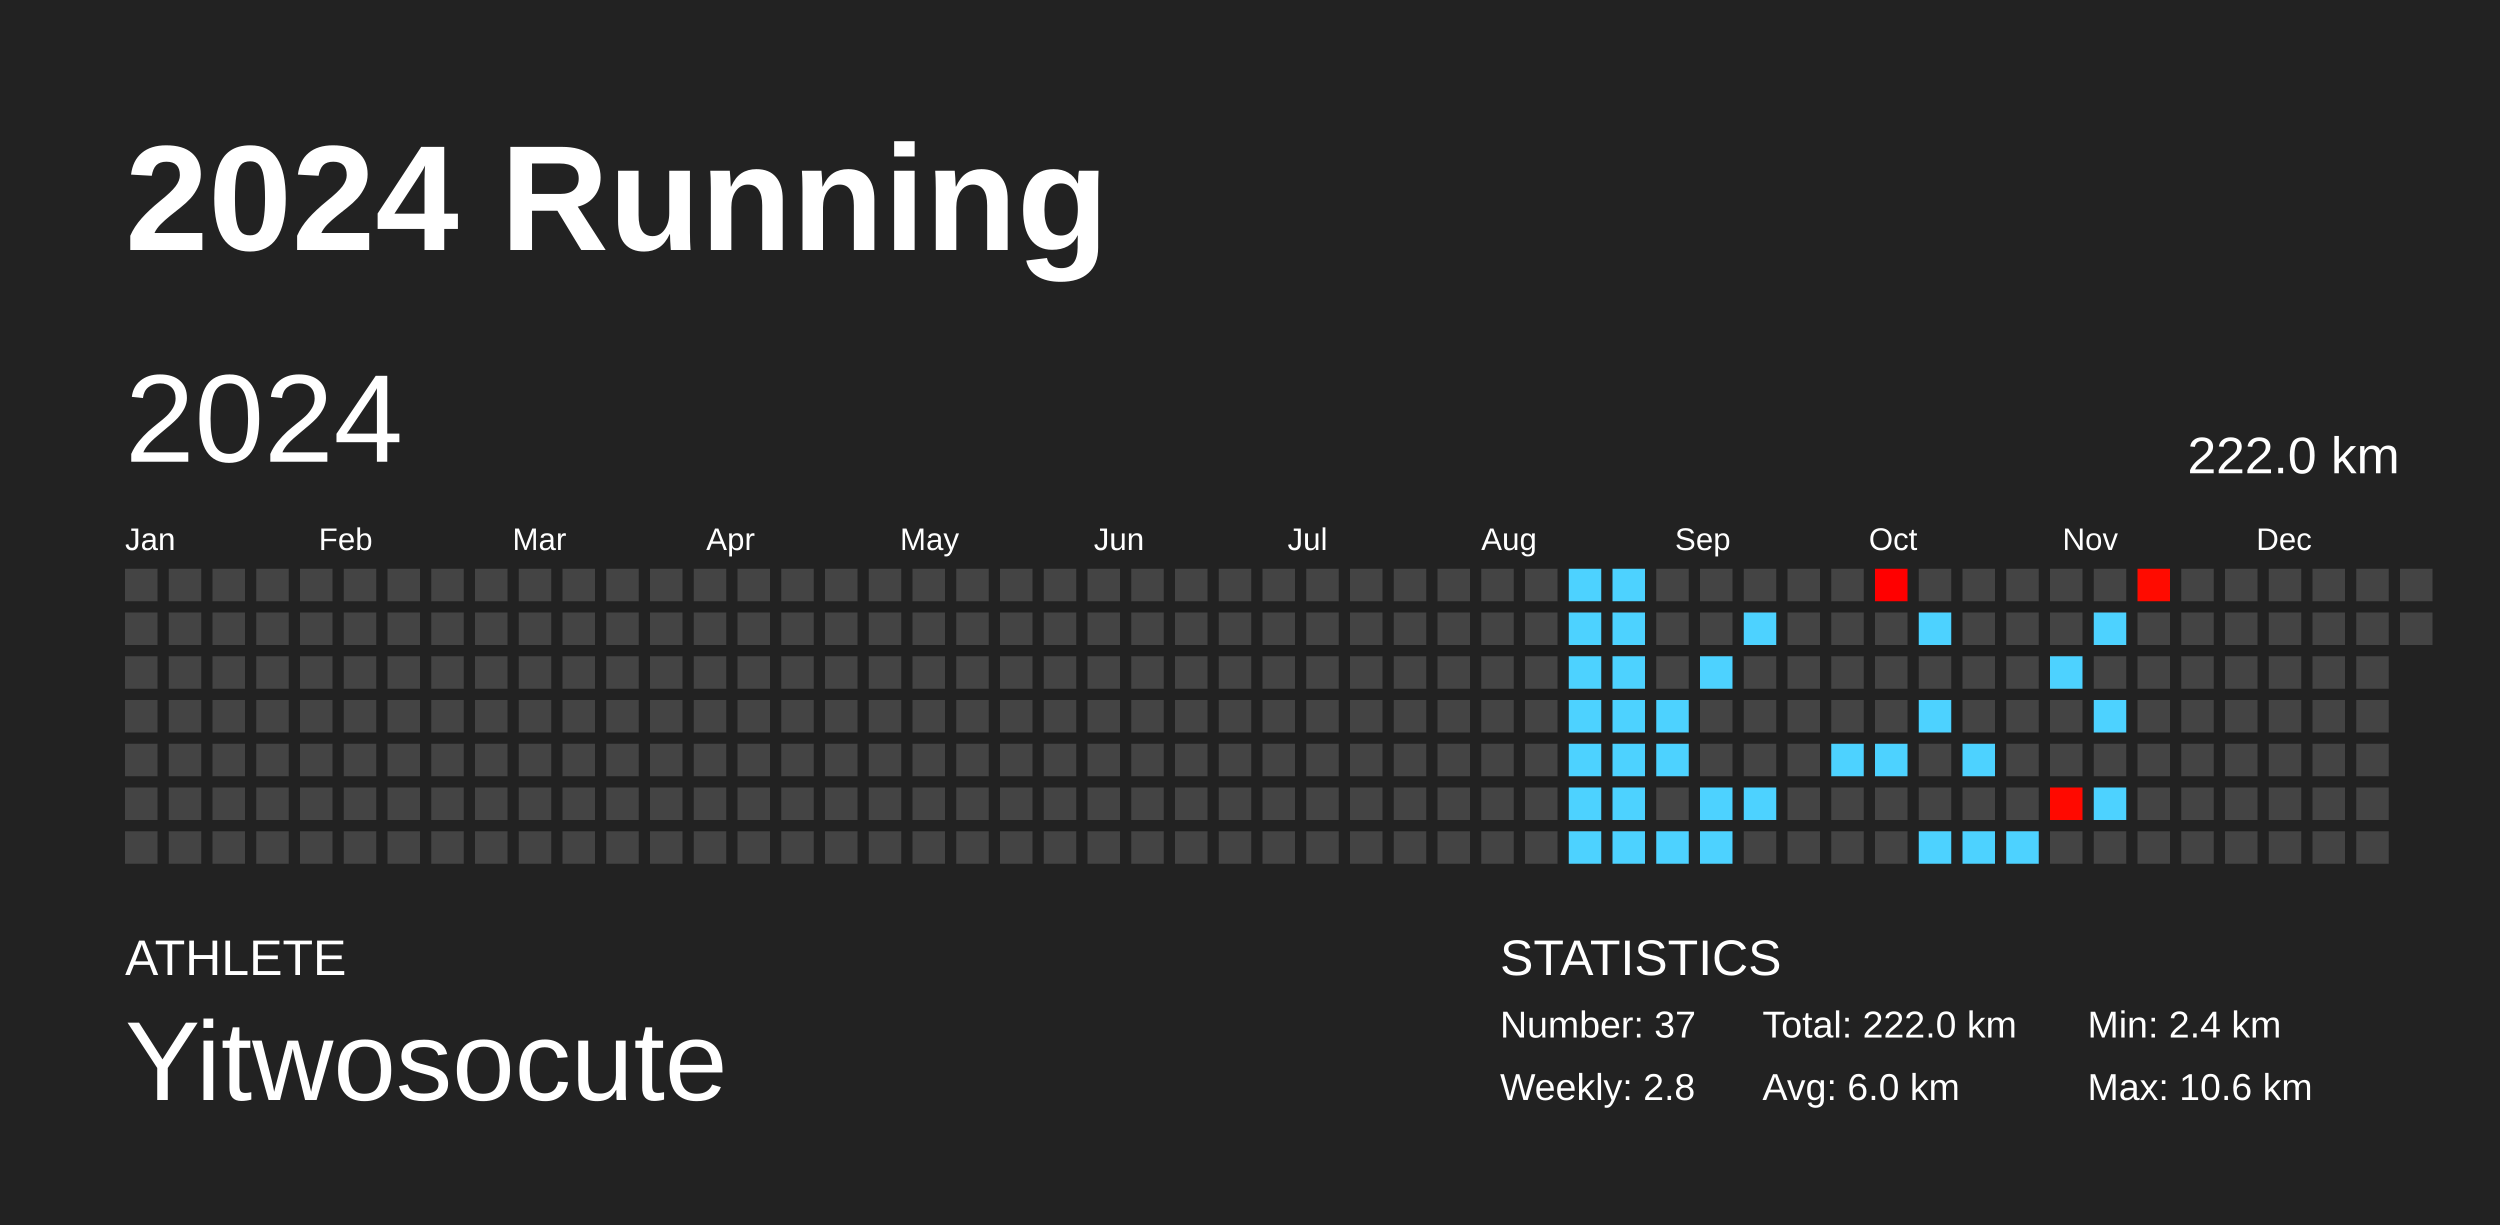
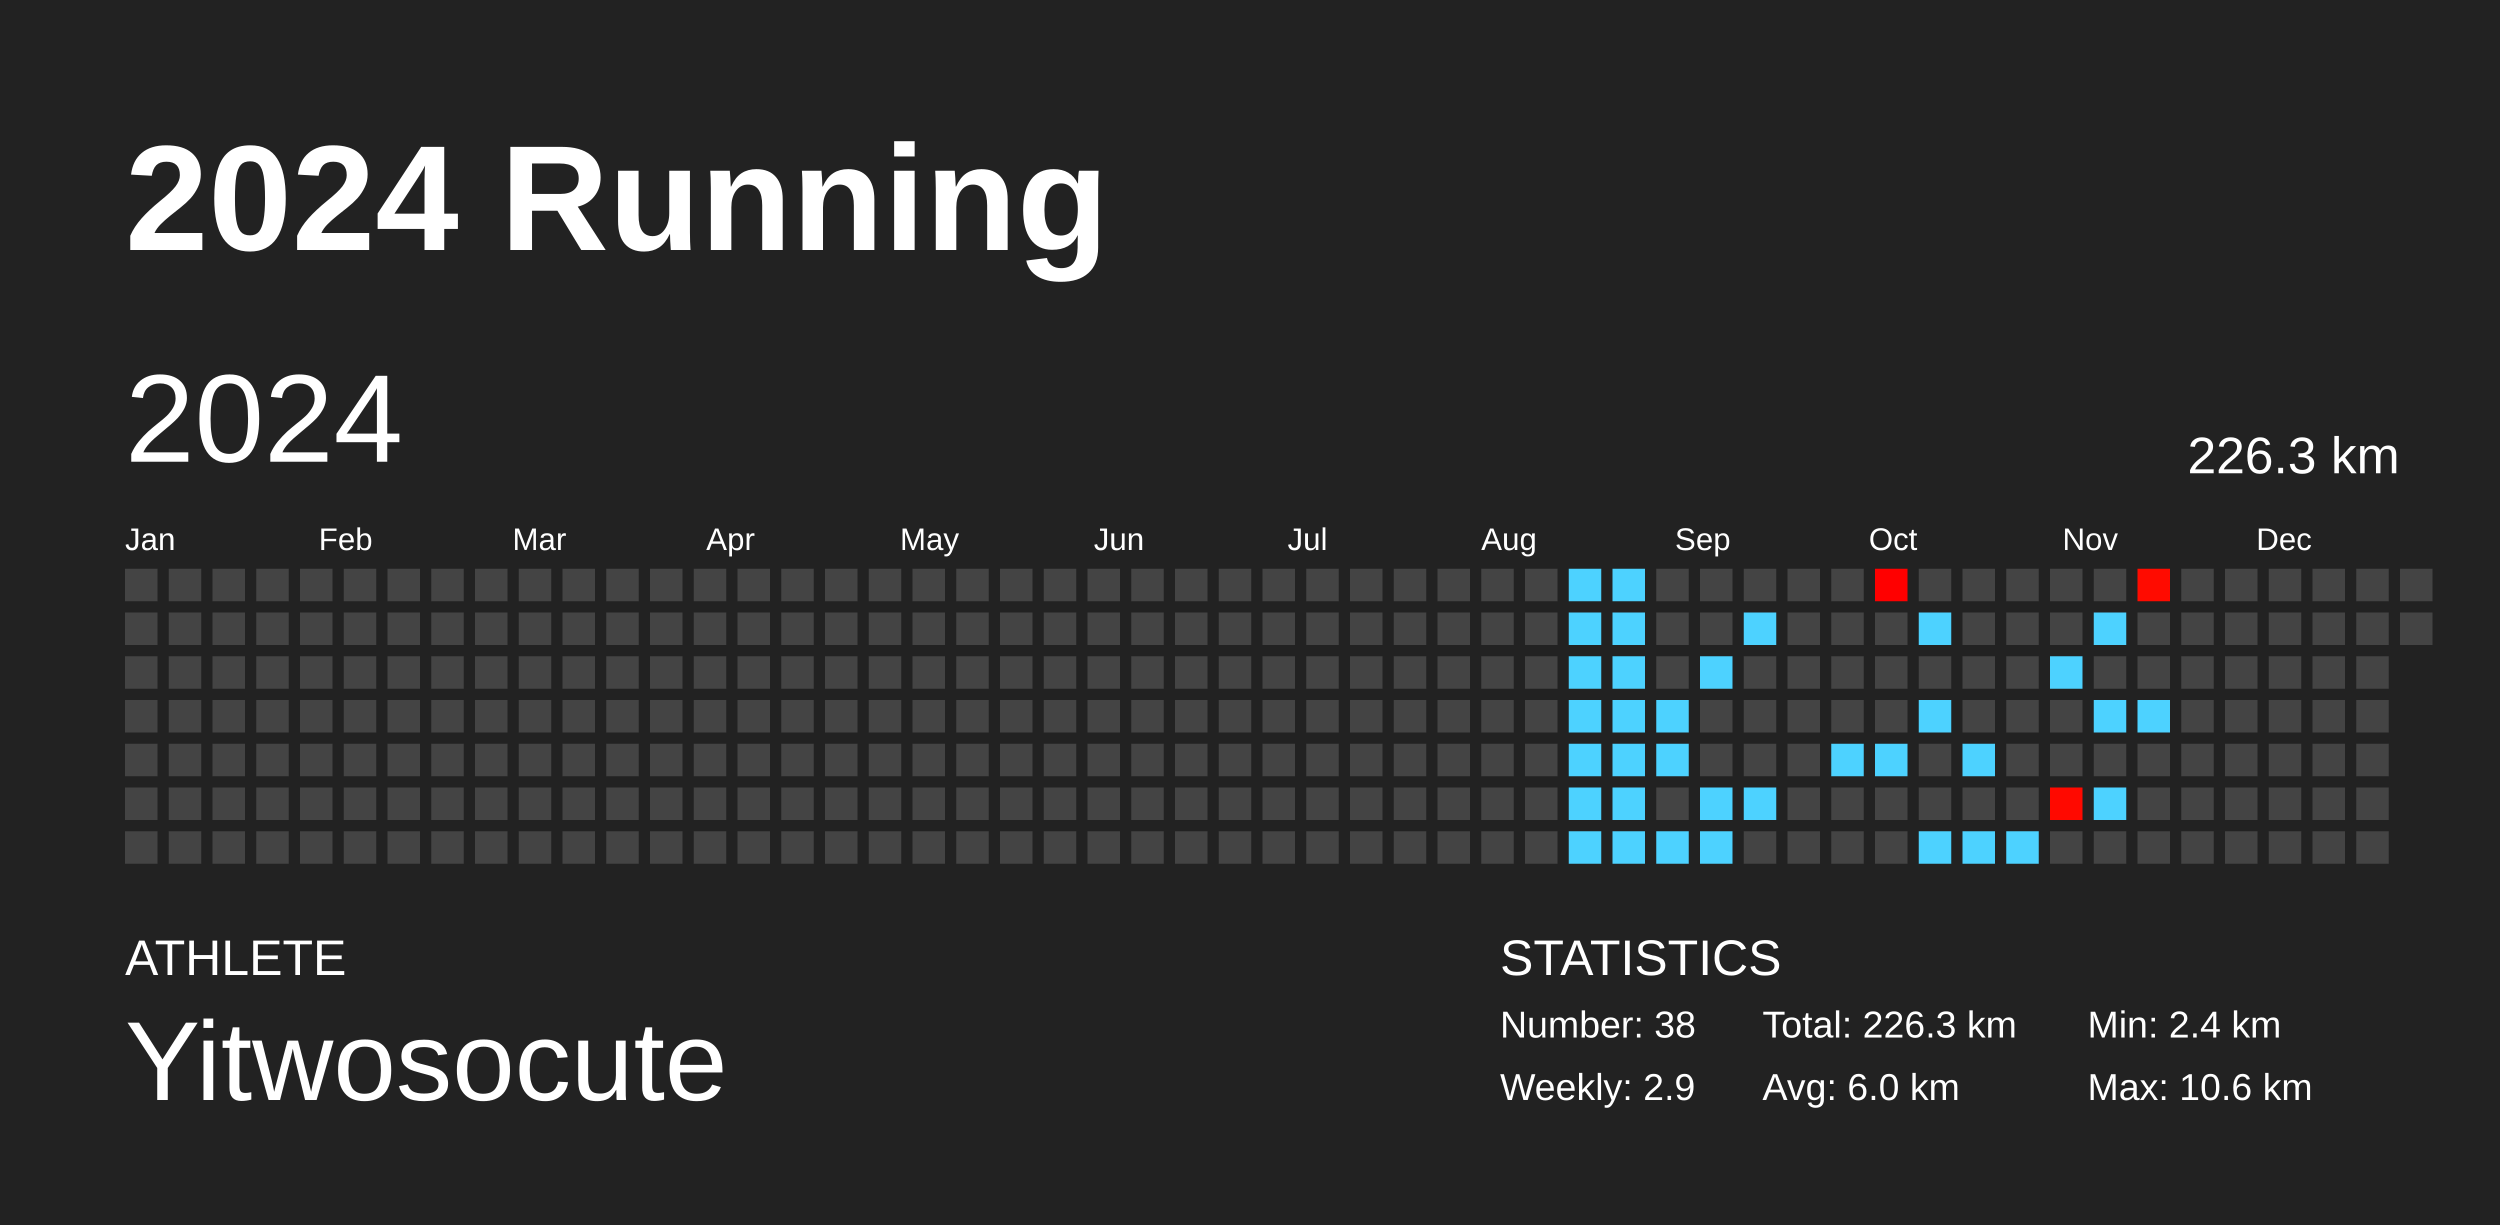
<svg xmlns="http://www.w3.org/2000/svg" baseProfile="full" height="98mm" version="1.1" viewBox="0,0,200,98" width="200mm">
  <defs />
  <rect fill="#222222" height="98" width="200" x="0" y="0" />
  <text fill="#FFFFFF" style="font-size:12px; font-family:Arial; font-weight:bold;" x="10" y="20">2024 Running</text>
  <text fill="#FFFFFF" style="font-size:4px; font-family:Arial" x="10" y="78">ATHLETE</text>
  <text fill="#FFFFFF" style="font-size:9px; font-family:Arial" x="10" y="88">Yitwosocute</text>
  <text fill="#FFFFFF" style="font-size:4px; font-family:Arial" x="120" y="78">STATISTICS</text>
-   <text fill="#FFFFFF" style="font-size:3px; font-family:Arial" x="120" y="83">Number: 37</text>
-   <text fill="#FFFFFF" style="font-size:3px; font-family:Arial" x="120" y="88">Weekly: 2.8</text>
-   <text fill="#FFFFFF" style="font-size:3px; font-family:Arial" x="141" y="83">Total: 222.0 km</text>
+   <text fill="#FFFFFF" style="font-size:3px; font-family:Arial" x="120" y="83">Number: 38</text>
+   <text fill="#FFFFFF" style="font-size:3px; font-family:Arial" x="120" y="88">Weekly: 2.9</text>
+   <text fill="#FFFFFF" style="font-size:3px; font-family:Arial" x="141" y="83">Total: 226.3 km</text>
  <text fill="#FFFFFF" style="font-size:3px; font-family:Arial" x="141" y="88">Avg: 6.0 km</text>
  <text fill="#FFFFFF" style="font-size:3px; font-family:Arial" x="167" y="83">Min: 2.4 km</text>
  <text fill="#FFFFFF" style="font-size:3px; font-family:Arial" x="167" y="88">Max: 10.6 km</text>
  <text dominant-baseline="hanging" fill="#FFFFFF" style="font-size:10.0px; font-family:Arial;" x="10" y="30">2024</text>
-   <text dominant-baseline="hanging" fill="#FFFFFF" style="font-size:4.125px; font-family:Arial;" x="175" y="35">222.0 km</text>
+   <text dominant-baseline="hanging" fill="#FFFFFF" style="font-size:4.125px; font-family:Arial;" x="175" y="35">226.3 km</text>
  <text fill="#FFFFFF" style="font-size:2.5px; font-family:Arial" x="10.0" y="44">Jan</text>
  <text fill="#FFFFFF" style="font-size:2.5px; font-family:Arial" x="25.5" y="44">Feb</text>
  <text fill="#FFFFFF" style="font-size:2.5px; font-family:Arial" x="41.0" y="44">Mar</text>
  <text fill="#FFFFFF" style="font-size:2.5px; font-family:Arial" x="56.5" y="44">Apr</text>
  <text fill="#FFFFFF" style="font-size:2.5px; font-family:Arial" x="72.0" y="44">May</text>
  <text fill="#FFFFFF" style="font-size:2.5px; font-family:Arial" x="87.5" y="44">Jun</text>
  <text fill="#FFFFFF" style="font-size:2.5px; font-family:Arial" x="103.0" y="44">Jul</text>
  <text fill="#FFFFFF" style="font-size:2.5px; font-family:Arial" x="118.5" y="44">Aug</text>
  <text fill="#FFFFFF" style="font-size:2.5px; font-family:Arial" x="134.0" y="44">Sep</text>
  <text fill="#FFFFFF" style="font-size:2.5px; font-family:Arial" x="149.5" y="44">Oct</text>
  <text fill="#FFFFFF" style="font-size:2.5px; font-family:Arial" x="165.0" y="44">Nov</text>
  <text fill="#FFFFFF" style="font-size:2.5px; font-family:Arial" x="180.5" y="44">Dec</text>
  <rect fill="#444444" height="2.6" width="2.6" x="10.0" y="45.5" />
  <rect fill="#444444" height="2.6" width="2.6" x="10.0" y="49.0" />
  <rect fill="#444444" height="2.6" width="2.6" x="10.0" y="52.5" />
  <rect fill="#444444" height="2.6" width="2.6" x="10.0" y="56.0" />
  <rect fill="#444444" height="2.6" width="2.6" x="10.0" y="59.5" />
  <rect fill="#444444" height="2.6" width="2.6" x="10.0" y="63.0" />
  <rect fill="#444444" height="2.6" width="2.6" x="10.0" y="66.5" />
  <rect fill="#444444" height="2.6" width="2.6" x="13.5" y="45.5" />
  <rect fill="#444444" height="2.6" width="2.6" x="13.5" y="49.0" />
  <rect fill="#444444" height="2.6" width="2.6" x="13.5" y="52.5" />
  <rect fill="#444444" height="2.6" width="2.6" x="13.5" y="56.0" />
  <rect fill="#444444" height="2.6" width="2.6" x="13.5" y="59.5" />
  <rect fill="#444444" height="2.6" width="2.6" x="13.5" y="63.0" />
  <rect fill="#444444" height="2.6" width="2.6" x="13.5" y="66.5" />
  <rect fill="#444444" height="2.6" width="2.6" x="17.0" y="45.5" />
  <rect fill="#444444" height="2.6" width="2.6" x="17.0" y="49.0" />
  <rect fill="#444444" height="2.6" width="2.6" x="17.0" y="52.5" />
  <rect fill="#444444" height="2.6" width="2.6" x="17.0" y="56.0" />
  <rect fill="#444444" height="2.6" width="2.6" x="17.0" y="59.5" />
  <rect fill="#444444" height="2.6" width="2.6" x="17.0" y="63.0" />
  <rect fill="#444444" height="2.6" width="2.6" x="17.0" y="66.5" />
  <rect fill="#444444" height="2.6" width="2.6" x="20.5" y="45.5" />
  <rect fill="#444444" height="2.6" width="2.6" x="20.5" y="49.0" />
  <rect fill="#444444" height="2.6" width="2.6" x="20.5" y="52.5" />
  <rect fill="#444444" height="2.6" width="2.6" x="20.5" y="56.0" />
  <rect fill="#444444" height="2.6" width="2.6" x="20.5" y="59.5" />
  <rect fill="#444444" height="2.6" width="2.6" x="20.5" y="63.0" />
  <rect fill="#444444" height="2.6" width="2.6" x="20.5" y="66.5" />
  <rect fill="#444444" height="2.6" width="2.6" x="24.0" y="45.5" />
  <rect fill="#444444" height="2.6" width="2.6" x="24.0" y="49.0" />
  <rect fill="#444444" height="2.6" width="2.6" x="24.0" y="52.5" />
  <rect fill="#444444" height="2.6" width="2.6" x="24.0" y="56.0" />
  <rect fill="#444444" height="2.6" width="2.6" x="24.0" y="59.5" />
  <rect fill="#444444" height="2.6" width="2.6" x="24.0" y="63.0" />
  <rect fill="#444444" height="2.6" width="2.6" x="24.0" y="66.5" />
  <rect fill="#444444" height="2.6" width="2.6" x="27.5" y="45.5" />
  <rect fill="#444444" height="2.6" width="2.6" x="27.5" y="49.0" />
  <rect fill="#444444" height="2.6" width="2.6" x="27.5" y="52.5" />
  <rect fill="#444444" height="2.6" width="2.6" x="27.5" y="56.0" />
  <rect fill="#444444" height="2.6" width="2.6" x="27.5" y="59.5" />
  <rect fill="#444444" height="2.6" width="2.6" x="27.5" y="63.0" />
  <rect fill="#444444" height="2.6" width="2.6" x="27.5" y="66.5" />
  <rect fill="#444444" height="2.6" width="2.6" x="31.0" y="45.5" />
  <rect fill="#444444" height="2.6" width="2.6" x="31.0" y="49.0" />
  <rect fill="#444444" height="2.6" width="2.6" x="31.0" y="52.5" />
  <rect fill="#444444" height="2.6" width="2.6" x="31.0" y="56.0" />
  <rect fill="#444444" height="2.6" width="2.6" x="31.0" y="59.5" />
  <rect fill="#444444" height="2.6" width="2.6" x="31.0" y="63.0" />
  <rect fill="#444444" height="2.6" width="2.6" x="31.0" y="66.5" />
  <rect fill="#444444" height="2.6" width="2.6" x="34.5" y="45.5" />
  <rect fill="#444444" height="2.6" width="2.6" x="34.5" y="49.0" />
  <rect fill="#444444" height="2.6" width="2.6" x="34.5" y="52.5" />
  <rect fill="#444444" height="2.6" width="2.6" x="34.5" y="56.0" />
  <rect fill="#444444" height="2.6" width="2.6" x="34.5" y="59.5" />
  <rect fill="#444444" height="2.6" width="2.6" x="34.5" y="63.0" />
  <rect fill="#444444" height="2.6" width="2.6" x="34.5" y="66.5" />
  <rect fill="#444444" height="2.6" width="2.6" x="38.0" y="45.5" />
  <rect fill="#444444" height="2.6" width="2.6" x="38.0" y="49.0" />
  <rect fill="#444444" height="2.6" width="2.6" x="38.0" y="52.5" />
  <rect fill="#444444" height="2.6" width="2.6" x="38.0" y="56.0" />
  <rect fill="#444444" height="2.6" width="2.6" x="38.0" y="59.5" />
  <rect fill="#444444" height="2.6" width="2.6" x="38.0" y="63.0" />
  <rect fill="#444444" height="2.6" width="2.6" x="38.0" y="66.5" />
  <rect fill="#444444" height="2.6" width="2.6" x="41.5" y="45.5" />
  <rect fill="#444444" height="2.6" width="2.6" x="41.5" y="49.0" />
  <rect fill="#444444" height="2.6" width="2.6" x="41.5" y="52.5" />
  <rect fill="#444444" height="2.6" width="2.6" x="41.5" y="56.0" />
  <rect fill="#444444" height="2.6" width="2.6" x="41.5" y="59.5" />
  <rect fill="#444444" height="2.6" width="2.6" x="41.5" y="63.0" />
  <rect fill="#444444" height="2.6" width="2.6" x="41.5" y="66.5" />
  <rect fill="#444444" height="2.6" width="2.6" x="45.0" y="45.5" />
  <rect fill="#444444" height="2.6" width="2.6" x="45.0" y="49.0" />
  <rect fill="#444444" height="2.6" width="2.6" x="45.0" y="52.5" />
  <rect fill="#444444" height="2.6" width="2.6" x="45.0" y="56.0" />
  <rect fill="#444444" height="2.6" width="2.6" x="45.0" y="59.5" />
  <rect fill="#444444" height="2.6" width="2.6" x="45.0" y="63.0" />
  <rect fill="#444444" height="2.6" width="2.6" x="45.0" y="66.5" />
  <rect fill="#444444" height="2.6" width="2.6" x="48.5" y="45.5" />
  <rect fill="#444444" height="2.6" width="2.6" x="48.5" y="49.0" />
  <rect fill="#444444" height="2.6" width="2.6" x="48.5" y="52.5" />
  <rect fill="#444444" height="2.6" width="2.6" x="48.5" y="56.0" />
  <rect fill="#444444" height="2.6" width="2.6" x="48.5" y="59.5" />
  <rect fill="#444444" height="2.6" width="2.6" x="48.5" y="63.0" />
  <rect fill="#444444" height="2.6" width="2.6" x="48.5" y="66.5" />
  <rect fill="#444444" height="2.6" width="2.6" x="52.0" y="45.5" />
  <rect fill="#444444" height="2.6" width="2.6" x="52.0" y="49.0" />
  <rect fill="#444444" height="2.6" width="2.6" x="52.0" y="52.5" />
  <rect fill="#444444" height="2.6" width="2.6" x="52.0" y="56.0" />
  <rect fill="#444444" height="2.6" width="2.6" x="52.0" y="59.5" />
  <rect fill="#444444" height="2.6" width="2.6" x="52.0" y="63.0" />
  <rect fill="#444444" height="2.6" width="2.6" x="52.0" y="66.5" />
  <rect fill="#444444" height="2.6" width="2.6" x="55.5" y="45.5" />
  <rect fill="#444444" height="2.6" width="2.6" x="55.5" y="49.0" />
  <rect fill="#444444" height="2.6" width="2.6" x="55.5" y="52.5" />
  <rect fill="#444444" height="2.6" width="2.6" x="55.5" y="56.0" />
  <rect fill="#444444" height="2.6" width="2.6" x="55.5" y="59.5" />
  <rect fill="#444444" height="2.6" width="2.6" x="55.5" y="63.0" />
  <rect fill="#444444" height="2.6" width="2.6" x="55.5" y="66.5" />
  <rect fill="#444444" height="2.6" width="2.6" x="59.0" y="45.5" />
  <rect fill="#444444" height="2.6" width="2.6" x="59.0" y="49.0" />
  <rect fill="#444444" height="2.6" width="2.6" x="59.0" y="52.5" />
  <rect fill="#444444" height="2.6" width="2.6" x="59.0" y="56.0" />
  <rect fill="#444444" height="2.6" width="2.6" x="59.0" y="59.5" />
  <rect fill="#444444" height="2.6" width="2.6" x="59.0" y="63.0" />
  <rect fill="#444444" height="2.6" width="2.6" x="59.0" y="66.5" />
  <rect fill="#444444" height="2.6" width="2.6" x="62.5" y="45.5" />
  <rect fill="#444444" height="2.6" width="2.6" x="62.5" y="49.0" />
  <rect fill="#444444" height="2.6" width="2.6" x="62.5" y="52.5" />
  <rect fill="#444444" height="2.6" width="2.6" x="62.5" y="56.0" />
  <rect fill="#444444" height="2.6" width="2.6" x="62.5" y="59.5" />
  <rect fill="#444444" height="2.6" width="2.6" x="62.5" y="63.0" />
  <rect fill="#444444" height="2.6" width="2.6" x="62.5" y="66.5" />
  <rect fill="#444444" height="2.6" width="2.6" x="66.0" y="45.5" />
  <rect fill="#444444" height="2.6" width="2.6" x="66.0" y="49.0" />
  <rect fill="#444444" height="2.6" width="2.6" x="66.0" y="52.5" />
  <rect fill="#444444" height="2.6" width="2.6" x="66.0" y="56.0" />
  <rect fill="#444444" height="2.6" width="2.6" x="66.0" y="59.5" />
  <rect fill="#444444" height="2.6" width="2.6" x="66.0" y="63.0" />
  <rect fill="#444444" height="2.6" width="2.6" x="66.0" y="66.5" />
  <rect fill="#444444" height="2.6" width="2.6" x="69.5" y="45.5" />
  <rect fill="#444444" height="2.6" width="2.6" x="69.5" y="49.0" />
  <rect fill="#444444" height="2.6" width="2.6" x="69.5" y="52.5" />
  <rect fill="#444444" height="2.6" width="2.6" x="69.5" y="56.0" />
  <rect fill="#444444" height="2.6" width="2.6" x="69.5" y="59.5" />
  <rect fill="#444444" height="2.6" width="2.6" x="69.5" y="63.0" />
  <rect fill="#444444" height="2.6" width="2.6" x="69.5" y="66.5" />
  <rect fill="#444444" height="2.6" width="2.6" x="73.0" y="45.5" />
  <rect fill="#444444" height="2.6" width="2.6" x="73.0" y="49.0" />
  <rect fill="#444444" height="2.6" width="2.6" x="73.0" y="52.5" />
  <rect fill="#444444" height="2.6" width="2.6" x="73.0" y="56.0" />
  <rect fill="#444444" height="2.6" width="2.6" x="73.0" y="59.5" />
  <rect fill="#444444" height="2.6" width="2.6" x="73.0" y="63.0" />
  <rect fill="#444444" height="2.6" width="2.6" x="73.0" y="66.5" />
  <rect fill="#444444" height="2.6" width="2.6" x="76.5" y="45.5" />
  <rect fill="#444444" height="2.6" width="2.6" x="76.5" y="49.0" />
  <rect fill="#444444" height="2.6" width="2.6" x="76.5" y="52.5" />
  <rect fill="#444444" height="2.6" width="2.6" x="76.5" y="56.0" />
  <rect fill="#444444" height="2.6" width="2.6" x="76.5" y="59.5" />
  <rect fill="#444444" height="2.6" width="2.6" x="76.5" y="63.0" />
  <rect fill="#444444" height="2.6" width="2.6" x="76.5" y="66.5" />
  <rect fill="#444444" height="2.6" width="2.6" x="80.0" y="45.5" />
  <rect fill="#444444" height="2.6" width="2.6" x="80.0" y="49.0" />
  <rect fill="#444444" height="2.6" width="2.6" x="80.0" y="52.5" />
  <rect fill="#444444" height="2.6" width="2.6" x="80.0" y="56.0" />
  <rect fill="#444444" height="2.6" width="2.6" x="80.0" y="59.5" />
  <rect fill="#444444" height="2.6" width="2.6" x="80.0" y="63.0" />
  <rect fill="#444444" height="2.6" width="2.6" x="80.0" y="66.5" />
  <rect fill="#444444" height="2.6" width="2.6" x="83.5" y="45.5" />
  <rect fill="#444444" height="2.6" width="2.6" x="83.5" y="49.0" />
  <rect fill="#444444" height="2.6" width="2.6" x="83.5" y="52.5" />
  <rect fill="#444444" height="2.6" width="2.6" x="83.5" y="56.0" />
  <rect fill="#444444" height="2.6" width="2.6" x="83.5" y="59.5" />
  <rect fill="#444444" height="2.6" width="2.6" x="83.5" y="63.0" />
  <rect fill="#444444" height="2.6" width="2.6" x="83.5" y="66.5" />
  <rect fill="#444444" height="2.6" width="2.6" x="87.0" y="45.5" />
  <rect fill="#444444" height="2.6" width="2.6" x="87.0" y="49.0" />
  <rect fill="#444444" height="2.6" width="2.6" x="87.0" y="52.5" />
  <rect fill="#444444" height="2.6" width="2.6" x="87.0" y="56.0" />
  <rect fill="#444444" height="2.6" width="2.6" x="87.0" y="59.5" />
  <rect fill="#444444" height="2.6" width="2.6" x="87.0" y="63.0" />
  <rect fill="#444444" height="2.6" width="2.6" x="87.0" y="66.5" />
  <rect fill="#444444" height="2.6" width="2.6" x="90.5" y="45.5" />
  <rect fill="#444444" height="2.6" width="2.6" x="90.5" y="49.0" />
  <rect fill="#444444" height="2.6" width="2.6" x="90.5" y="52.5" />
  <rect fill="#444444" height="2.6" width="2.6" x="90.5" y="56.0" />
  <rect fill="#444444" height="2.6" width="2.6" x="90.5" y="59.5" />
  <rect fill="#444444" height="2.6" width="2.6" x="90.5" y="63.0" />
  <rect fill="#444444" height="2.6" width="2.6" x="90.5" y="66.5" />
  <rect fill="#444444" height="2.6" width="2.6" x="94.0" y="45.5" />
  <rect fill="#444444" height="2.6" width="2.6" x="94.0" y="49.0" />
  <rect fill="#444444" height="2.6" width="2.6" x="94.0" y="52.5" />
  <rect fill="#444444" height="2.6" width="2.6" x="94.0" y="56.0" />
  <rect fill="#444444" height="2.6" width="2.6" x="94.0" y="59.5" />
  <rect fill="#444444" height="2.6" width="2.6" x="94.0" y="63.0" />
  <rect fill="#444444" height="2.6" width="2.6" x="94.0" y="66.5" />
  <rect fill="#444444" height="2.6" width="2.6" x="97.5" y="45.5" />
  <rect fill="#444444" height="2.6" width="2.6" x="97.5" y="49.0" />
  <rect fill="#444444" height="2.6" width="2.6" x="97.5" y="52.5" />
  <rect fill="#444444" height="2.6" width="2.6" x="97.5" y="56.0" />
  <rect fill="#444444" height="2.6" width="2.6" x="97.5" y="59.5" />
  <rect fill="#444444" height="2.6" width="2.6" x="97.5" y="63.0" />
  <rect fill="#444444" height="2.6" width="2.6" x="97.5" y="66.5" />
  <rect fill="#444444" height="2.6" width="2.6" x="101.0" y="45.5" />
  <rect fill="#444444" height="2.6" width="2.6" x="101.0" y="49.0" />
  <rect fill="#444444" height="2.6" width="2.6" x="101.0" y="52.5" />
  <rect fill="#444444" height="2.6" width="2.6" x="101.0" y="56.0" />
  <rect fill="#444444" height="2.6" width="2.6" x="101.0" y="59.5" />
  <rect fill="#444444" height="2.6" width="2.6" x="101.0" y="63.0" />
  <rect fill="#444444" height="2.6" width="2.6" x="101.0" y="66.5" />
  <rect fill="#444444" height="2.6" width="2.6" x="104.5" y="45.5" />
  <rect fill="#444444" height="2.6" width="2.6" x="104.5" y="49.0" />
  <rect fill="#444444" height="2.6" width="2.6" x="104.5" y="52.5" />
  <rect fill="#444444" height="2.6" width="2.6" x="104.5" y="56.0" />
  <rect fill="#444444" height="2.6" width="2.6" x="104.5" y="59.5" />
  <rect fill="#444444" height="2.6" width="2.6" x="104.5" y="63.0" />
  <rect fill="#444444" height="2.6" width="2.6" x="104.5" y="66.5" />
  <rect fill="#444444" height="2.6" width="2.6" x="108.0" y="45.5" />
  <rect fill="#444444" height="2.6" width="2.6" x="108.0" y="49.0" />
  <rect fill="#444444" height="2.6" width="2.6" x="108.0" y="52.5" />
  <rect fill="#444444" height="2.6" width="2.6" x="108.0" y="56.0" />
  <rect fill="#444444" height="2.6" width="2.6" x="108.0" y="59.5" />
  <rect fill="#444444" height="2.6" width="2.6" x="108.0" y="63.0" />
  <rect fill="#444444" height="2.6" width="2.6" x="108.0" y="66.5" />
  <rect fill="#444444" height="2.6" width="2.6" x="111.5" y="45.5" />
  <rect fill="#444444" height="2.6" width="2.6" x="111.5" y="49.0" />
  <rect fill="#444444" height="2.6" width="2.6" x="111.5" y="52.5" />
  <rect fill="#444444" height="2.6" width="2.6" x="111.5" y="56.0" />
  <rect fill="#444444" height="2.6" width="2.6" x="111.5" y="59.5" />
  <rect fill="#444444" height="2.6" width="2.6" x="111.5" y="63.0" />
  <rect fill="#444444" height="2.6" width="2.6" x="111.5" y="66.5" />
  <rect fill="#444444" height="2.6" width="2.6" x="115.0" y="45.5" />
  <rect fill="#444444" height="2.6" width="2.6" x="115.0" y="49.0" />
  <rect fill="#444444" height="2.6" width="2.6" x="115.0" y="52.5" />
  <rect fill="#444444" height="2.6" width="2.6" x="115.0" y="56.0" />
  <rect fill="#444444" height="2.6" width="2.6" x="115.0" y="59.5" />
  <rect fill="#444444" height="2.6" width="2.6" x="115.0" y="63.0" />
  <rect fill="#444444" height="2.6" width="2.6" x="115.0" y="66.5" />
  <rect fill="#444444" height="2.6" width="2.6" x="118.5" y="45.5" />
  <rect fill="#444444" height="2.6" width="2.6" x="118.5" y="49.0" />
  <rect fill="#444444" height="2.6" width="2.6" x="118.5" y="52.5" />
  <rect fill="#444444" height="2.6" width="2.6" x="118.5" y="56.0" />
  <rect fill="#444444" height="2.6" width="2.6" x="118.5" y="59.5" />
  <rect fill="#444444" height="2.6" width="2.6" x="118.5" y="63.0" />
  <rect fill="#444444" height="2.6" width="2.6" x="118.5" y="66.5" />
  <rect fill="#444444" height="2.6" width="2.6" x="122.0" y="45.5" />
  <rect fill="#444444" height="2.6" width="2.6" x="122.0" y="49.0" />
  <rect fill="#444444" height="2.6" width="2.6" x="122.0" y="52.5" />
  <rect fill="#444444" height="2.6" width="2.6" x="122.0" y="56.0" />
  <rect fill="#444444" height="2.6" width="2.6" x="122.0" y="59.5" />
  <rect fill="#444444" height="2.6" width="2.6" x="122.0" y="63.0" />
  <rect fill="#444444" height="2.6" width="2.6" x="122.0" y="66.5" />
  <rect fill="#4dd2ff" height="2.6" width="2.6" x="125.5" y="45.5" />
  <rect fill="#4dd2ff" height="2.6" width="2.6" x="125.5" y="49.0" />
  <rect fill="#4dd2ff" height="2.6" width="2.6" x="125.5" y="52.5" />
  <rect fill="#4dd2ff" height="2.6" width="2.6" x="125.5" y="56.0" />
  <rect fill="#4dd2ff" height="2.6" width="2.6" x="125.5" y="59.5" />
  <rect fill="#4dd2ff" height="2.6" width="2.6" x="125.5" y="63.0" />
  <rect fill="#4dd2ff" height="2.6" width="2.6" x="125.5" y="66.5" />
  <rect fill="#4dd2ff" height="2.6" width="2.6" x="129.0" y="45.5" />
  <rect fill="#4dd2ff" height="2.6" width="2.6" x="129.0" y="49.0" />
  <rect fill="#4dd2ff" height="2.6" width="2.6" x="129.0" y="52.5" />
  <rect fill="#4dd2ff" height="2.6" width="2.6" x="129.0" y="56.0" />
  <rect fill="#4dd2ff" height="2.6" width="2.6" x="129.0" y="59.5" />
  <rect fill="#4dd2ff" height="2.6" width="2.6" x="129.0" y="63.0" />
  <rect fill="#4dd2ff" height="2.6" width="2.6" x="129.0" y="66.5" />
  <rect fill="#444444" height="2.6" width="2.6" x="132.5" y="45.5" />
  <rect fill="#444444" height="2.6" width="2.6" x="132.5" y="49.0" />
  <rect fill="#444444" height="2.6" width="2.6" x="132.5" y="52.5" />
  <rect fill="#4dd2ff" height="2.6" width="2.6" x="132.5" y="56.0" />
  <rect fill="#4dd2ff" height="2.6" width="2.6" x="132.5" y="59.5" />
  <rect fill="#444444" height="2.6" width="2.6" x="132.5" y="63.0" />
  <rect fill="#4dd2ff" height="2.6" width="2.6" x="132.5" y="66.5" />
  <rect fill="#444444" height="2.6" width="2.6" x="136.0" y="45.5" />
  <rect fill="#444444" height="2.6" width="2.6" x="136.0" y="49.0" />
  <rect fill="#4dd2ff" height="2.6" width="2.6" x="136.0" y="52.5" />
  <rect fill="#444444" height="2.6" width="2.6" x="136.0" y="56.0" />
  <rect fill="#444444" height="2.6" width="2.6" x="136.0" y="59.5" />
  <rect fill="#4dd2ff" height="2.6" width="2.6" x="136.0" y="63.0" />
  <rect fill="#4dd2ff" height="2.6" width="2.6" x="136.0" y="66.5" />
  <rect fill="#444444" height="2.6" width="2.6" x="139.5" y="45.5" />
  <rect fill="#4dd2ff" height="2.6" width="2.6" x="139.5" y="49.0" />
  <rect fill="#444444" height="2.6" width="2.6" x="139.5" y="52.5" />
  <rect fill="#444444" height="2.6" width="2.6" x="139.5" y="56.0" />
  <rect fill="#444444" height="2.6" width="2.6" x="139.5" y="59.5" />
  <rect fill="#4dd2ff" height="2.6" width="2.6" x="139.5" y="63.0" />
  <rect fill="#444444" height="2.6" width="2.6" x="139.5" y="66.5" />
  <rect fill="#444444" height="2.6" width="2.6" x="143.0" y="45.5" />
  <rect fill="#444444" height="2.6" width="2.6" x="143.0" y="49.0" />
  <rect fill="#444444" height="2.6" width="2.6" x="143.0" y="52.5" />
  <rect fill="#444444" height="2.6" width="2.6" x="143.0" y="56.0" />
  <rect fill="#444444" height="2.6" width="2.6" x="143.0" y="59.5" />
  <rect fill="#444444" height="2.6" width="2.6" x="143.0" y="63.0" />
  <rect fill="#444444" height="2.6" width="2.6" x="143.0" y="66.5" />
  <rect fill="#444444" height="2.6" width="2.6" x="146.5" y="45.5" />
  <rect fill="#444444" height="2.6" width="2.6" x="146.5" y="49.0" />
  <rect fill="#444444" height="2.6" width="2.6" x="146.5" y="52.5" />
  <rect fill="#444444" height="2.6" width="2.6" x="146.5" y="56.0" />
  <rect fill="#4dd2ff" height="2.6" width="2.6" x="146.5" y="59.5" />
  <rect fill="#444444" height="2.6" width="2.6" x="146.5" y="63.0" />
  <rect fill="#444444" height="2.6" width="2.6" x="146.5" y="66.5" />
  <rect fill="#ff0000" height="2.6" width="2.6" x="150.0" y="45.5" />
  <rect fill="#444444" height="2.6" width="2.6" x="150.0" y="49.0" />
  <rect fill="#444444" height="2.6" width="2.6" x="150.0" y="52.5" />
  <rect fill="#444444" height="2.6" width="2.6" x="150.0" y="56.0" />
  <rect fill="#4dd2ff" height="2.6" width="2.6" x="150.0" y="59.5" />
  <rect fill="#444444" height="2.6" width="2.6" x="150.0" y="63.0" />
  <rect fill="#444444" height="2.6" width="2.6" x="150.0" y="66.5" />
  <rect fill="#444444" height="2.6" width="2.6" x="153.5" y="45.5" />
  <rect fill="#4dd2ff" height="2.6" width="2.6" x="153.5" y="49.0" />
  <rect fill="#444444" height="2.6" width="2.6" x="153.5" y="52.5" />
  <rect fill="#4dd2ff" height="2.6" width="2.6" x="153.5" y="56.0" />
  <rect fill="#444444" height="2.6" width="2.6" x="153.5" y="59.5" />
  <rect fill="#444444" height="2.6" width="2.6" x="153.5" y="63.0" />
  <rect fill="#4dd2ff" height="2.6" width="2.6" x="153.5" y="66.5" />
  <rect fill="#444444" height="2.6" width="2.6" x="157.0" y="45.5" />
  <rect fill="#444444" height="2.6" width="2.6" x="157.0" y="49.0" />
  <rect fill="#444444" height="2.6" width="2.6" x="157.0" y="52.5" />
  <rect fill="#444444" height="2.6" width="2.6" x="157.0" y="56.0" />
  <rect fill="#4dd2ff" height="2.6" width="2.6" x="157.0" y="59.5" />
  <rect fill="#444444" height="2.6" width="2.6" x="157.0" y="63.0" />
  <rect fill="#4dd2ff" height="2.6" width="2.6" x="157.0" y="66.5" />
  <rect fill="#444444" height="2.6" width="2.6" x="160.5" y="45.5" />
  <rect fill="#444444" height="2.6" width="2.6" x="160.5" y="49.0" />
  <rect fill="#444444" height="2.6" width="2.6" x="160.5" y="52.5" />
  <rect fill="#444444" height="2.6" width="2.6" x="160.5" y="56.0" />
  <rect fill="#444444" height="2.6" width="2.6" x="160.5" y="59.5" />
  <rect fill="#444444" height="2.6" width="2.6" x="160.5" y="63.0" />
  <rect fill="#4dd2ff" height="2.6" width="2.6" x="160.5" y="66.5" />
  <rect fill="#444444" height="2.6" width="2.6" x="164.0" y="45.5" />
  <rect fill="#444444" height="2.6" width="2.6" x="164.0" y="49.0" />
  <rect fill="#4dd2ff" height="2.6" width="2.6" x="164.0" y="52.5" />
  <rect fill="#444444" height="2.6" width="2.6" x="164.0" y="56.0" />
  <rect fill="#444444" height="2.6" width="2.6" x="164.0" y="59.5" />
  <rect fill="#ff0900" height="2.6" width="2.6" x="164.0" y="63.0" />
  <rect fill="#444444" height="2.6" width="2.6" x="164.0" y="66.5" />
  <rect fill="#444444" height="2.6" width="2.6" x="167.5" y="45.5" />
  <rect fill="#4dd2ff" height="2.6" width="2.6" x="167.5" y="49.0" />
  <rect fill="#444444" height="2.6" width="2.6" x="167.5" y="52.5" />
  <rect fill="#4dd2ff" height="2.6" width="2.6" x="167.5" y="56.0" />
  <rect fill="#444444" height="2.6" width="2.6" x="167.5" y="59.5" />
  <rect fill="#4dd2ff" height="2.6" width="2.6" x="167.5" y="63.0" />
  <rect fill="#444444" height="2.6" width="2.6" x="167.5" y="66.5" />
  <rect fill="#ff0b00" height="2.6" width="2.6" x="171.0" y="45.5" />
  <rect fill="#444444" height="2.6" width="2.6" x="171.0" y="49.0" />
  <rect fill="#444444" height="2.6" width="2.6" x="171.0" y="52.5" />
-   <rect fill="#444444" height="2.6" width="2.6" x="171.0" y="56.0" />
+   <rect fill="#4dd2ff" height="2.6" width="2.6" x="171.0" y="56.0" />
  <rect fill="#444444" height="2.6" width="2.6" x="171.0" y="59.5" />
  <rect fill="#444444" height="2.6" width="2.6" x="171.0" y="63.0" />
  <rect fill="#444444" height="2.6" width="2.6" x="171.0" y="66.5" />
  <rect fill="#444444" height="2.6" width="2.6" x="174.5" y="45.5" />
  <rect fill="#444444" height="2.6" width="2.6" x="174.5" y="49.0" />
  <rect fill="#444444" height="2.6" width="2.6" x="174.5" y="52.5" />
  <rect fill="#444444" height="2.6" width="2.6" x="174.5" y="56.0" />
  <rect fill="#444444" height="2.6" width="2.6" x="174.5" y="59.5" />
  <rect fill="#444444" height="2.6" width="2.6" x="174.5" y="63.0" />
  <rect fill="#444444" height="2.6" width="2.6" x="174.5" y="66.5" />
  <rect fill="#444444" height="2.6" width="2.6" x="178.0" y="45.5" />
  <rect fill="#444444" height="2.6" width="2.6" x="178.0" y="49.0" />
  <rect fill="#444444" height="2.6" width="2.6" x="178.0" y="52.5" />
  <rect fill="#444444" height="2.6" width="2.6" x="178.0" y="56.0" />
  <rect fill="#444444" height="2.6" width="2.6" x="178.0" y="59.5" />
  <rect fill="#444444" height="2.6" width="2.6" x="178.0" y="63.0" />
  <rect fill="#444444" height="2.6" width="2.6" x="178.0" y="66.5" />
  <rect fill="#444444" height="2.6" width="2.6" x="181.5" y="45.5" />
  <rect fill="#444444" height="2.6" width="2.6" x="181.5" y="49.0" />
  <rect fill="#444444" height="2.6" width="2.6" x="181.5" y="52.5" />
  <rect fill="#444444" height="2.6" width="2.6" x="181.5" y="56.0" />
  <rect fill="#444444" height="2.6" width="2.6" x="181.5" y="59.5" />
  <rect fill="#444444" height="2.6" width="2.6" x="181.5" y="63.0" />
  <rect fill="#444444" height="2.6" width="2.6" x="181.5" y="66.5" />
  <rect fill="#444444" height="2.6" width="2.6" x="185.0" y="45.5" />
  <rect fill="#444444" height="2.6" width="2.6" x="185.0" y="49.0" />
  <rect fill="#444444" height="2.6" width="2.6" x="185.0" y="52.5" />
  <rect fill="#444444" height="2.6" width="2.6" x="185.0" y="56.0" />
  <rect fill="#444444" height="2.6" width="2.6" x="185.0" y="59.5" />
  <rect fill="#444444" height="2.6" width="2.6" x="185.0" y="63.0" />
  <rect fill="#444444" height="2.6" width="2.6" x="185.0" y="66.5" />
  <rect fill="#444444" height="2.6" width="2.6" x="188.5" y="45.5" />
  <rect fill="#444444" height="2.6" width="2.6" x="188.5" y="49.0" />
  <rect fill="#444444" height="2.6" width="2.6" x="188.5" y="52.5" />
  <rect fill="#444444" height="2.6" width="2.6" x="188.5" y="56.0" />
  <rect fill="#444444" height="2.6" width="2.6" x="188.5" y="59.5" />
  <rect fill="#444444" height="2.6" width="2.6" x="188.5" y="63.0" />
  <rect fill="#444444" height="2.6" width="2.6" x="188.5" y="66.5" />
  <rect fill="#444444" height="2.6" width="2.6" x="192.0" y="45.5" />
  <rect fill="#444444" height="2.6" width="2.6" x="192.0" y="49.0" />
</svg>
